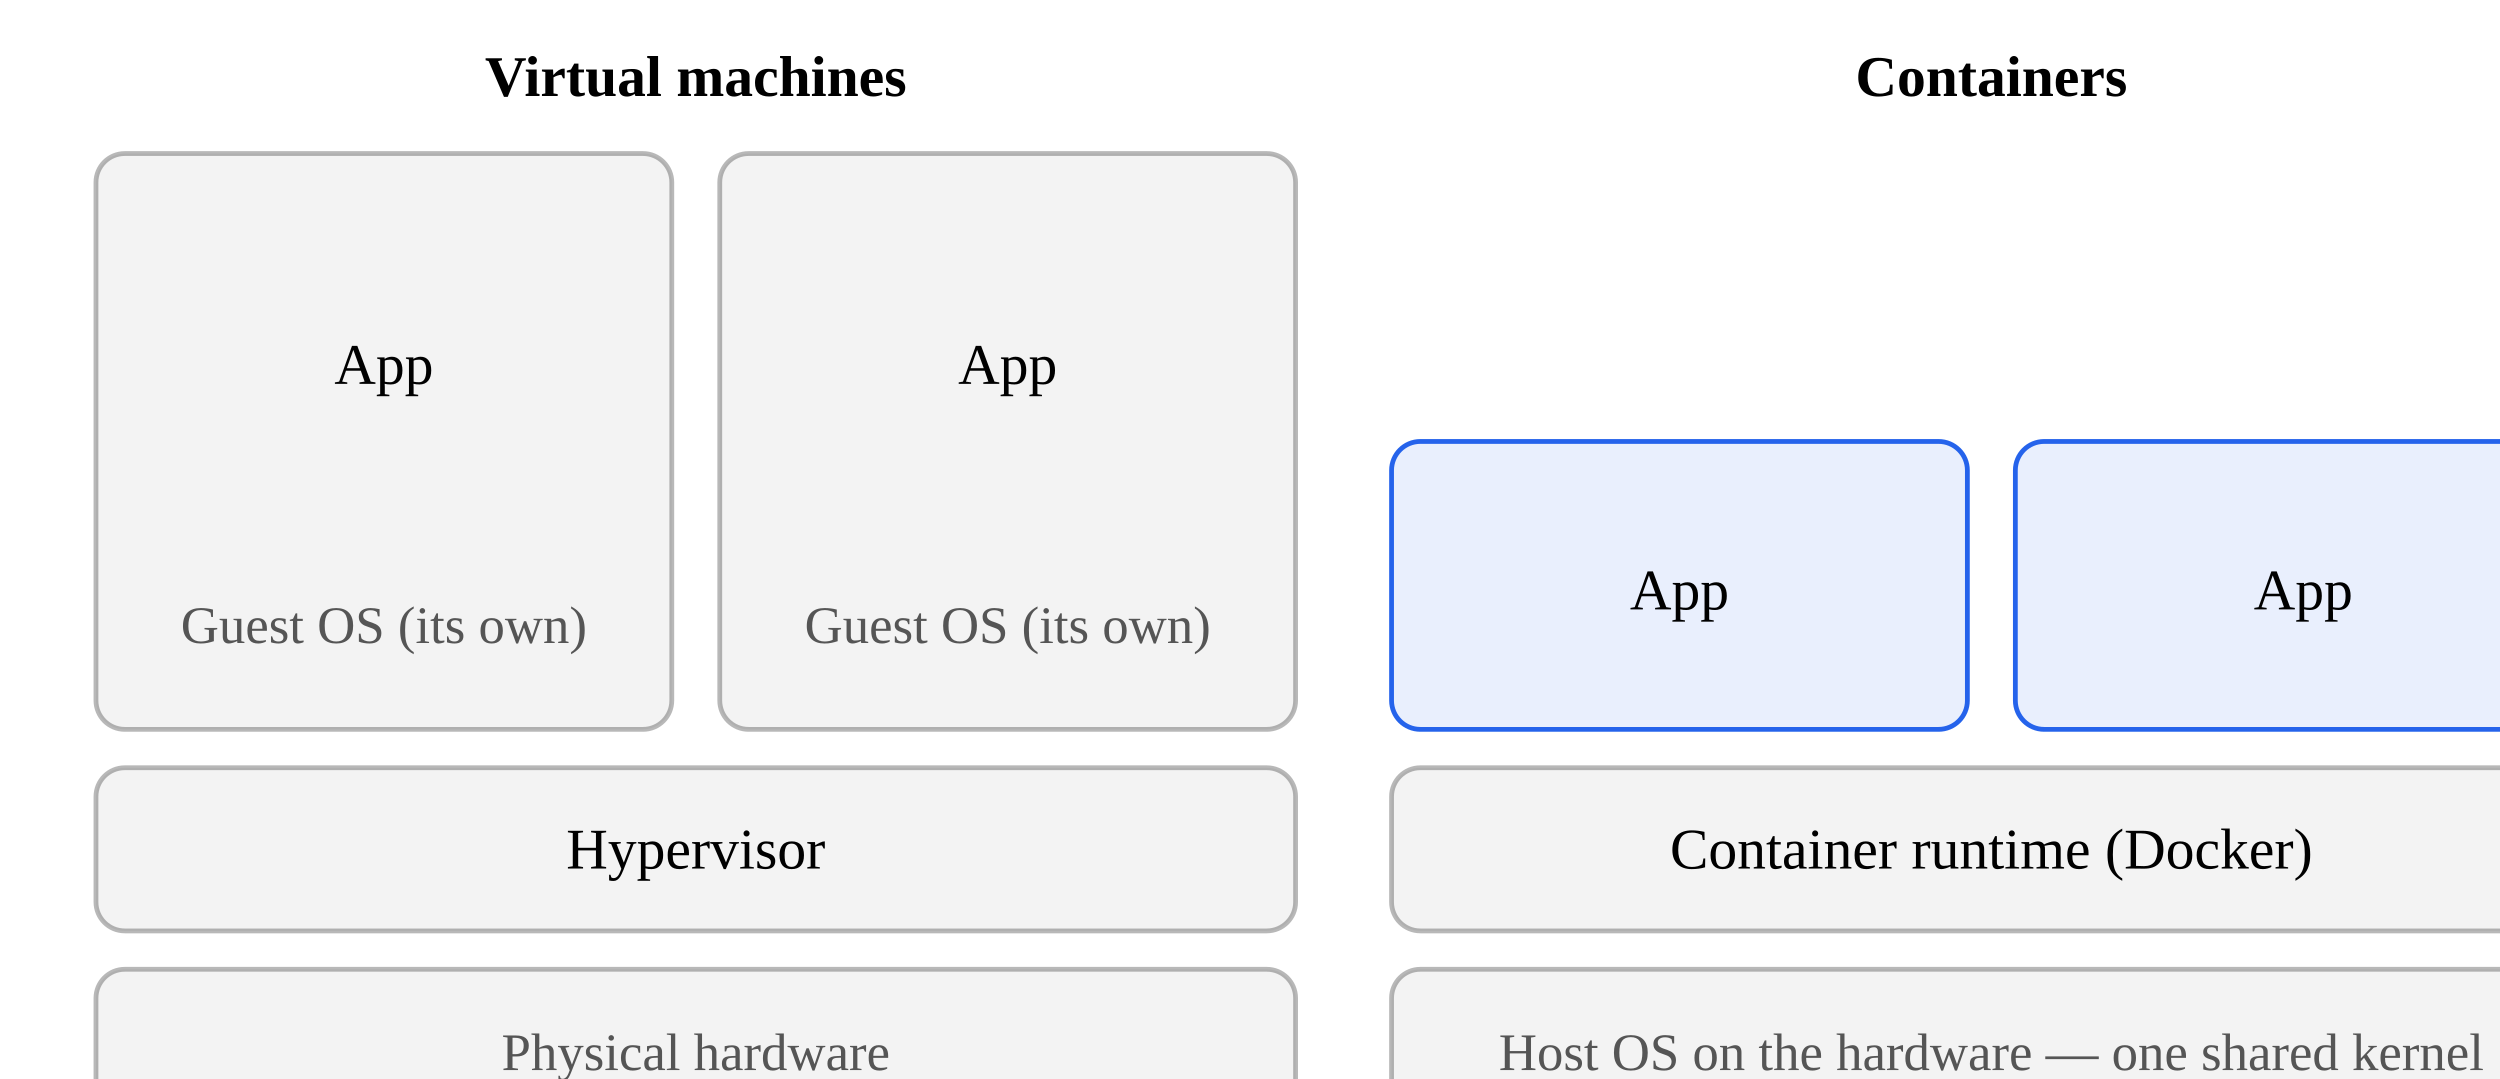
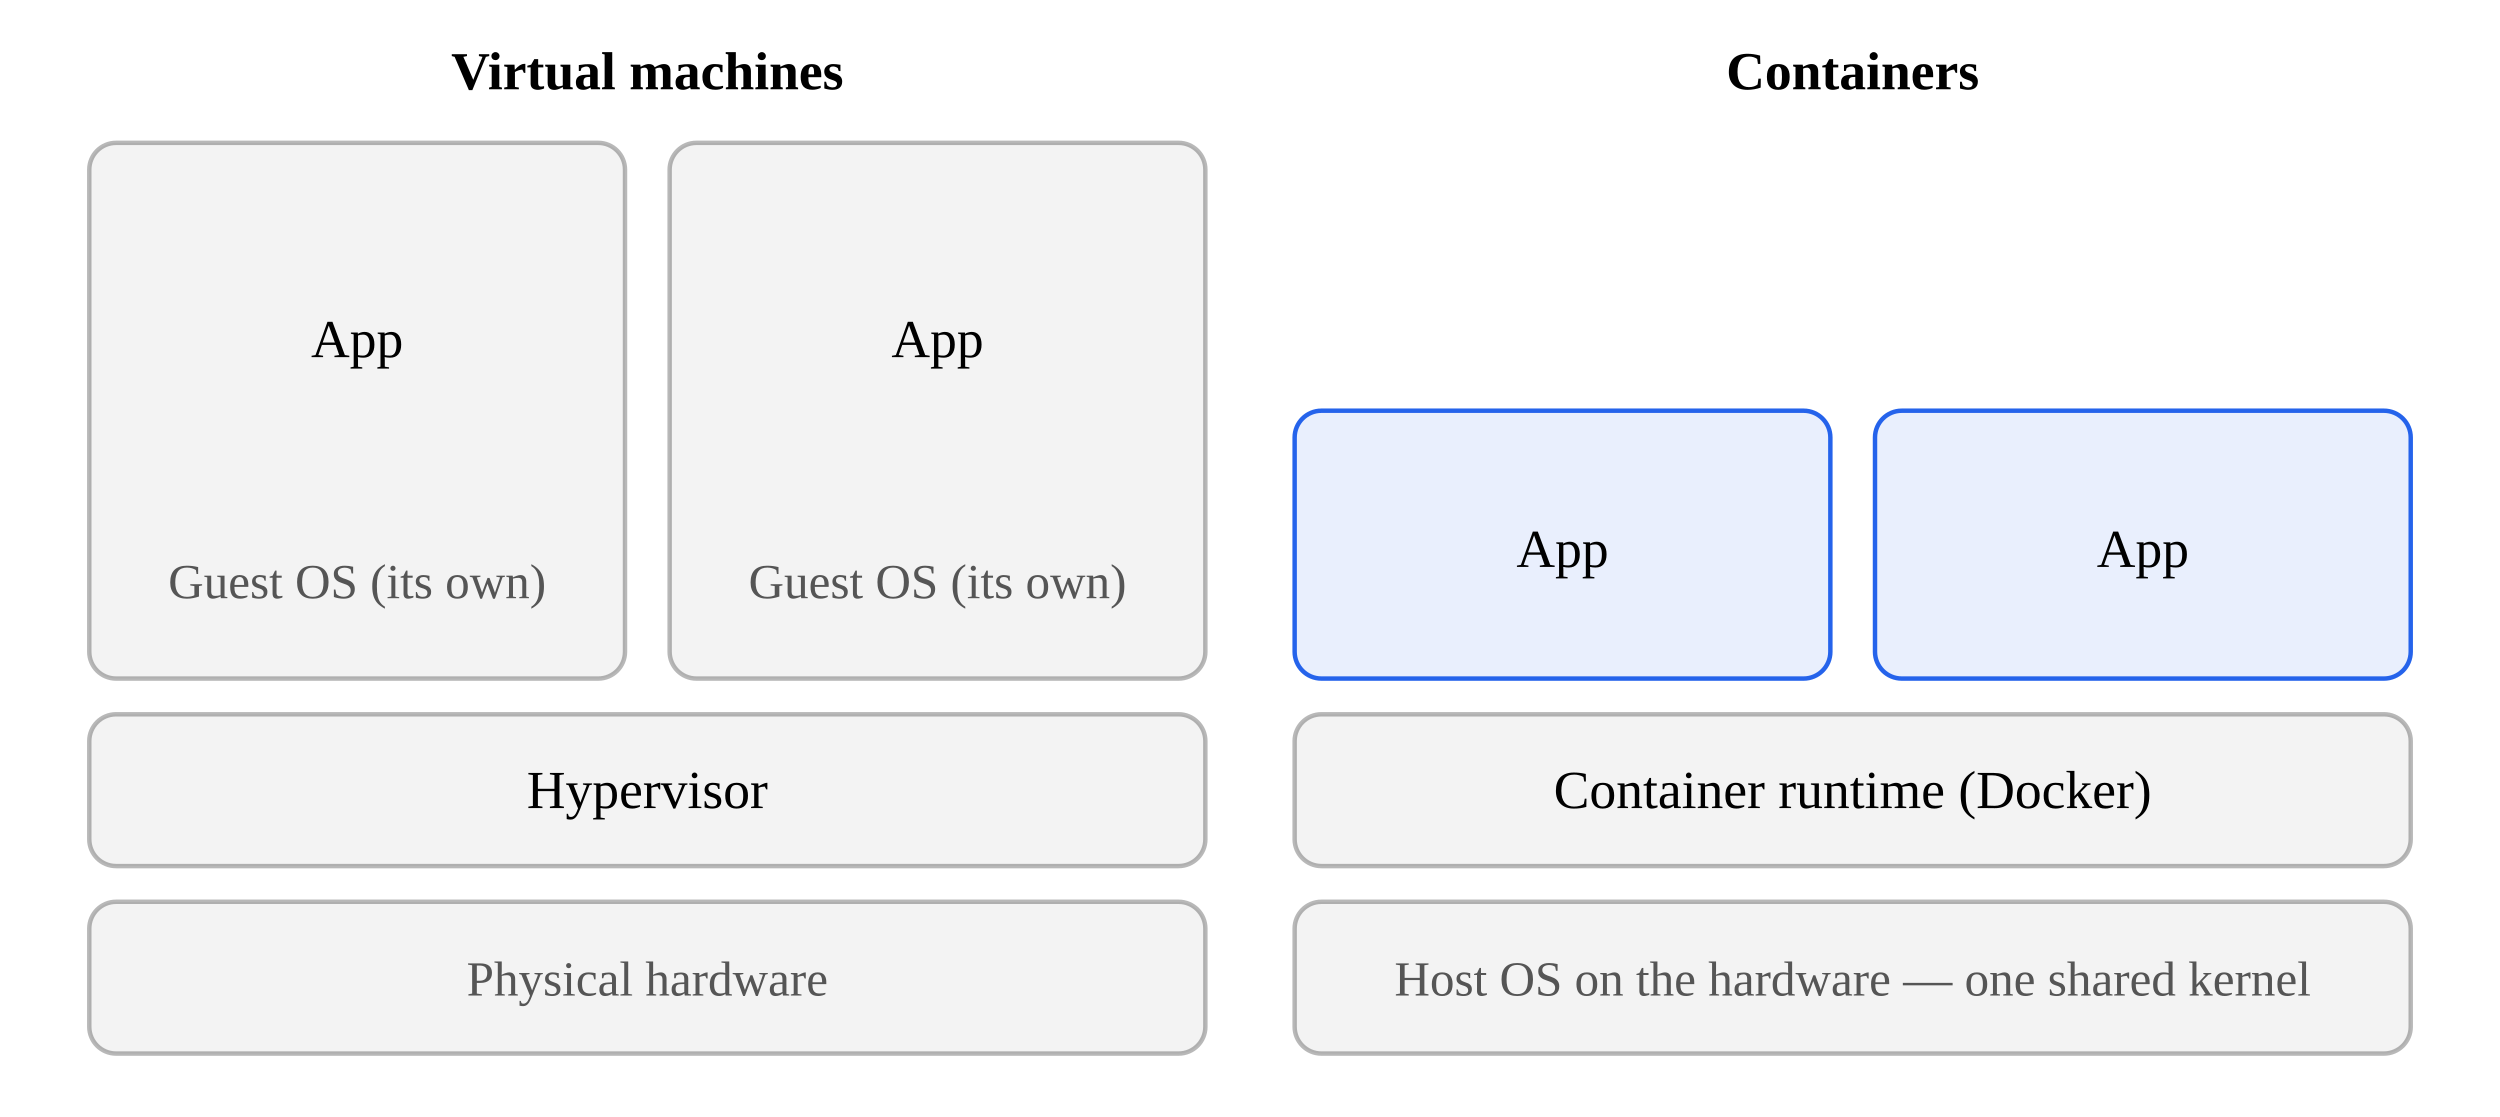
- <svg xmlns="http://www.w3.org/2000/svg" aria-label="Layer diagram: each virtual machine carries its own guest operating system on top of a hypervisor, while containers share the host operating system's kernel through a container runtime" role="img" style="display:block;width:100%;max-width:560px;height:auto;margin:0 auto" viewbox="0 0 560 250">
-   <text class="t-head" fill="currentColor" font-size="12" font-weight="600" text-anchor="middle" x="145" y="20">Virtual machines</text>
-   <text class="t-head" fill="currentColor" font-size="12" font-weight="600" text-anchor="middle" x="415" y="20">Containers</text>
-   <rect class="box" fill="currentColor" fill-opacity=".05" height="120" rx="6" stroke="currentColor" stroke-opacity=".28" width="120" x="20" y="32" />
-   <text fill="currentColor" font-size="12" text-anchor="middle" x="80" y="80">App</text>
-   <text class="t-muted" fill="currentColor" fill-opacity=".65" font-size="11" text-anchor="middle" x="80" y="134">Guest OS (its own)</text>
-   <rect class="box" fill="currentColor" fill-opacity=".05" height="120" rx="6" stroke="currentColor" stroke-opacity=".28" width="120" x="150" y="32" />
-   <text fill="currentColor" font-size="12" text-anchor="middle" x="210" y="80">App</text>
-   <text class="t-muted" fill="currentColor" fill-opacity=".65" font-size="11" text-anchor="middle" x="210" y="134">Guest OS (its own)</text>
-   <rect class="box" fill="currentColor" fill-opacity=".05" height="34" rx="6" stroke="currentColor" stroke-opacity=".28" width="250" x="20" y="160" />
-   <text fill="currentColor" font-size="12" text-anchor="middle" x="145" y="181">Hypervisor</text>
-   <rect class="box" fill="currentColor" fill-opacity=".05" height="34" rx="6" stroke="currentColor" stroke-opacity=".28" width="250" x="20" y="202" />
-   <text class="t-muted" fill="currentColor" fill-opacity=".65" font-size="11" text-anchor="middle" x="145" y="223">Physical hardware</text>
-   <rect class="box-accent" fill="#2563eb" fill-opacity=".1" height="60" rx="6" stroke="#2563eb" width="120" x="290" y="92" />
-   <text fill="currentColor" font-size="12" text-anchor="middle" x="350" y="127">App</text>
-   <rect class="box-accent" fill="#2563eb" fill-opacity=".1" height="60" rx="6" stroke="#2563eb" width="120" x="420" y="92" />
-   <text fill="currentColor" font-size="12" text-anchor="middle" x="480" y="127">App</text>
-   <rect class="box" fill="currentColor" fill-opacity=".05" height="34" rx="6" stroke="currentColor" stroke-opacity=".28" width="250" x="290" y="160" />
-   <text fill="currentColor" font-size="12" text-anchor="middle" x="415" y="181">Container runtime (Docker)</text>
-   <rect class="box" fill="currentColor" fill-opacity=".05" height="34" rx="6" stroke="currentColor" stroke-opacity=".28" width="250" x="290" y="202" />
-   <text class="t-muted" fill="currentColor" fill-opacity=".65" font-size="11" text-anchor="middle" x="415" y="223">Host OS on the hardware — one shared kernel</text>
+ <svg xmlns="http://www.w3.org/2000/svg" viewBox="0 0 560 250" role="img" aria-label="Layer diagram: each virtual machine carries its own guest operating system on top of a hypervisor, while containers share the host operating system's kernel through a container runtime" style="display:block;width:100%;max-width:560px;height:auto;margin:0 auto">
+   <text x="145" y="20" text-anchor="middle" class="t-head" fill="currentColor" font-size="12" font-weight="600">Virtual machines</text>
+   <text x="415" y="20" text-anchor="middle" class="t-head" fill="currentColor" font-size="12" font-weight="600">Containers</text>
+   <rect class="box" x="20" y="32" width="120" height="120" rx="6" fill="currentColor" fill-opacity=".05" stroke="currentColor" stroke-opacity=".28" />
+   <text x="80" y="80" text-anchor="middle" fill="currentColor" font-size="12">App</text>
+   <text x="80" y="134" text-anchor="middle" class="t-muted" fill="currentColor" font-size="11" fill-opacity=".65">Guest OS (its own)</text>
+   <rect class="box" x="150" y="32" width="120" height="120" rx="6" fill="currentColor" fill-opacity=".05" stroke="currentColor" stroke-opacity=".28" />
+   <text x="210" y="80" text-anchor="middle" fill="currentColor" font-size="12">App</text>
+   <text x="210" y="134" text-anchor="middle" class="t-muted" fill="currentColor" font-size="11" fill-opacity=".65">Guest OS (its own)</text>
+   <rect class="box" x="20" y="160" width="250" height="34" rx="6" fill="currentColor" fill-opacity=".05" stroke="currentColor" stroke-opacity=".28" />
+   <text x="145" y="181" text-anchor="middle" fill="currentColor" font-size="12">Hypervisor</text>
+   <rect class="box" x="20" y="202" width="250" height="34" rx="6" fill="currentColor" fill-opacity=".05" stroke="currentColor" stroke-opacity=".28" />
+   <text x="145" y="223" text-anchor="middle" class="t-muted" fill="currentColor" font-size="11" fill-opacity=".65">Physical hardware</text>
+   <rect class="box-accent" x="290" y="92" width="120" height="60" rx="6" fill="#2563eb" fill-opacity=".1" stroke="#2563eb" />
+   <text x="350" y="127" text-anchor="middle" fill="currentColor" font-size="12">App</text>
+   <rect class="box-accent" x="420" y="92" width="120" height="60" rx="6" fill="#2563eb" fill-opacity=".1" stroke="#2563eb" />
+   <text x="480" y="127" text-anchor="middle" fill="currentColor" font-size="12">App</text>
+   <rect class="box" x="290" y="160" width="250" height="34" rx="6" fill="currentColor" fill-opacity=".05" stroke="currentColor" stroke-opacity=".28" />
+   <text x="415" y="181" text-anchor="middle" fill="currentColor" font-size="12">Container runtime (Docker)</text>
+   <rect class="box" x="290" y="202" width="250" height="34" rx="6" fill="currentColor" fill-opacity=".05" stroke="currentColor" stroke-opacity=".28" />
+   <text x="415" y="223" text-anchor="middle" class="t-muted" fill="currentColor" font-size="11" fill-opacity=".65">Host OS on the hardware — one shared kernel</text>
</svg>
